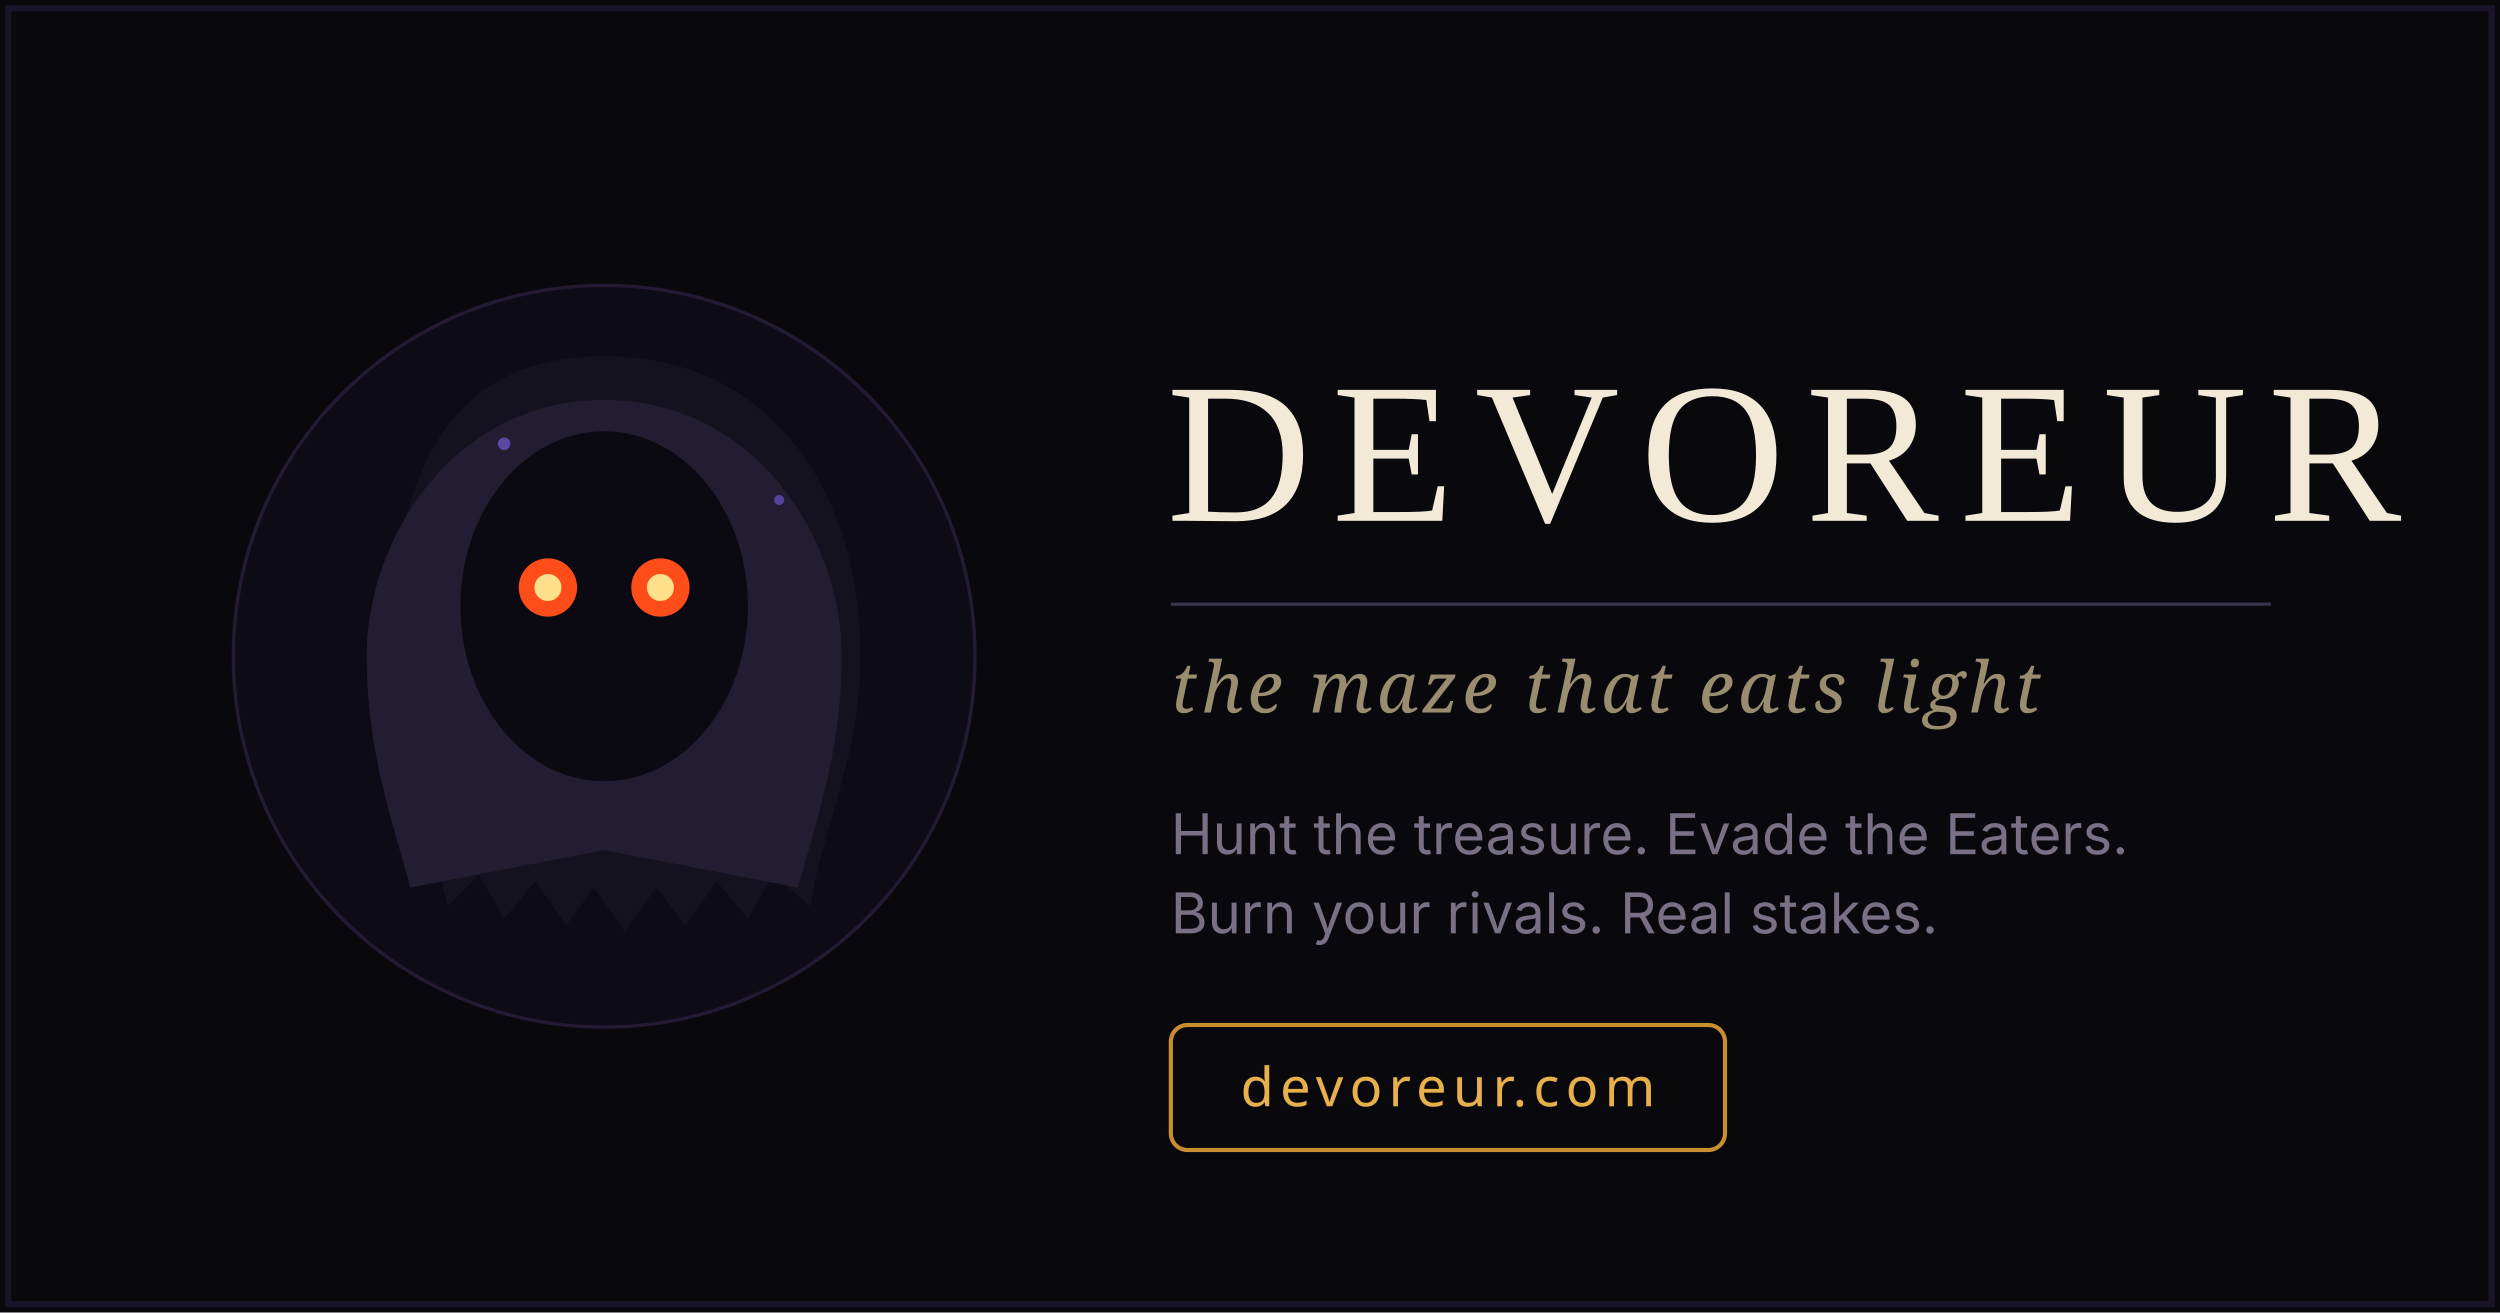
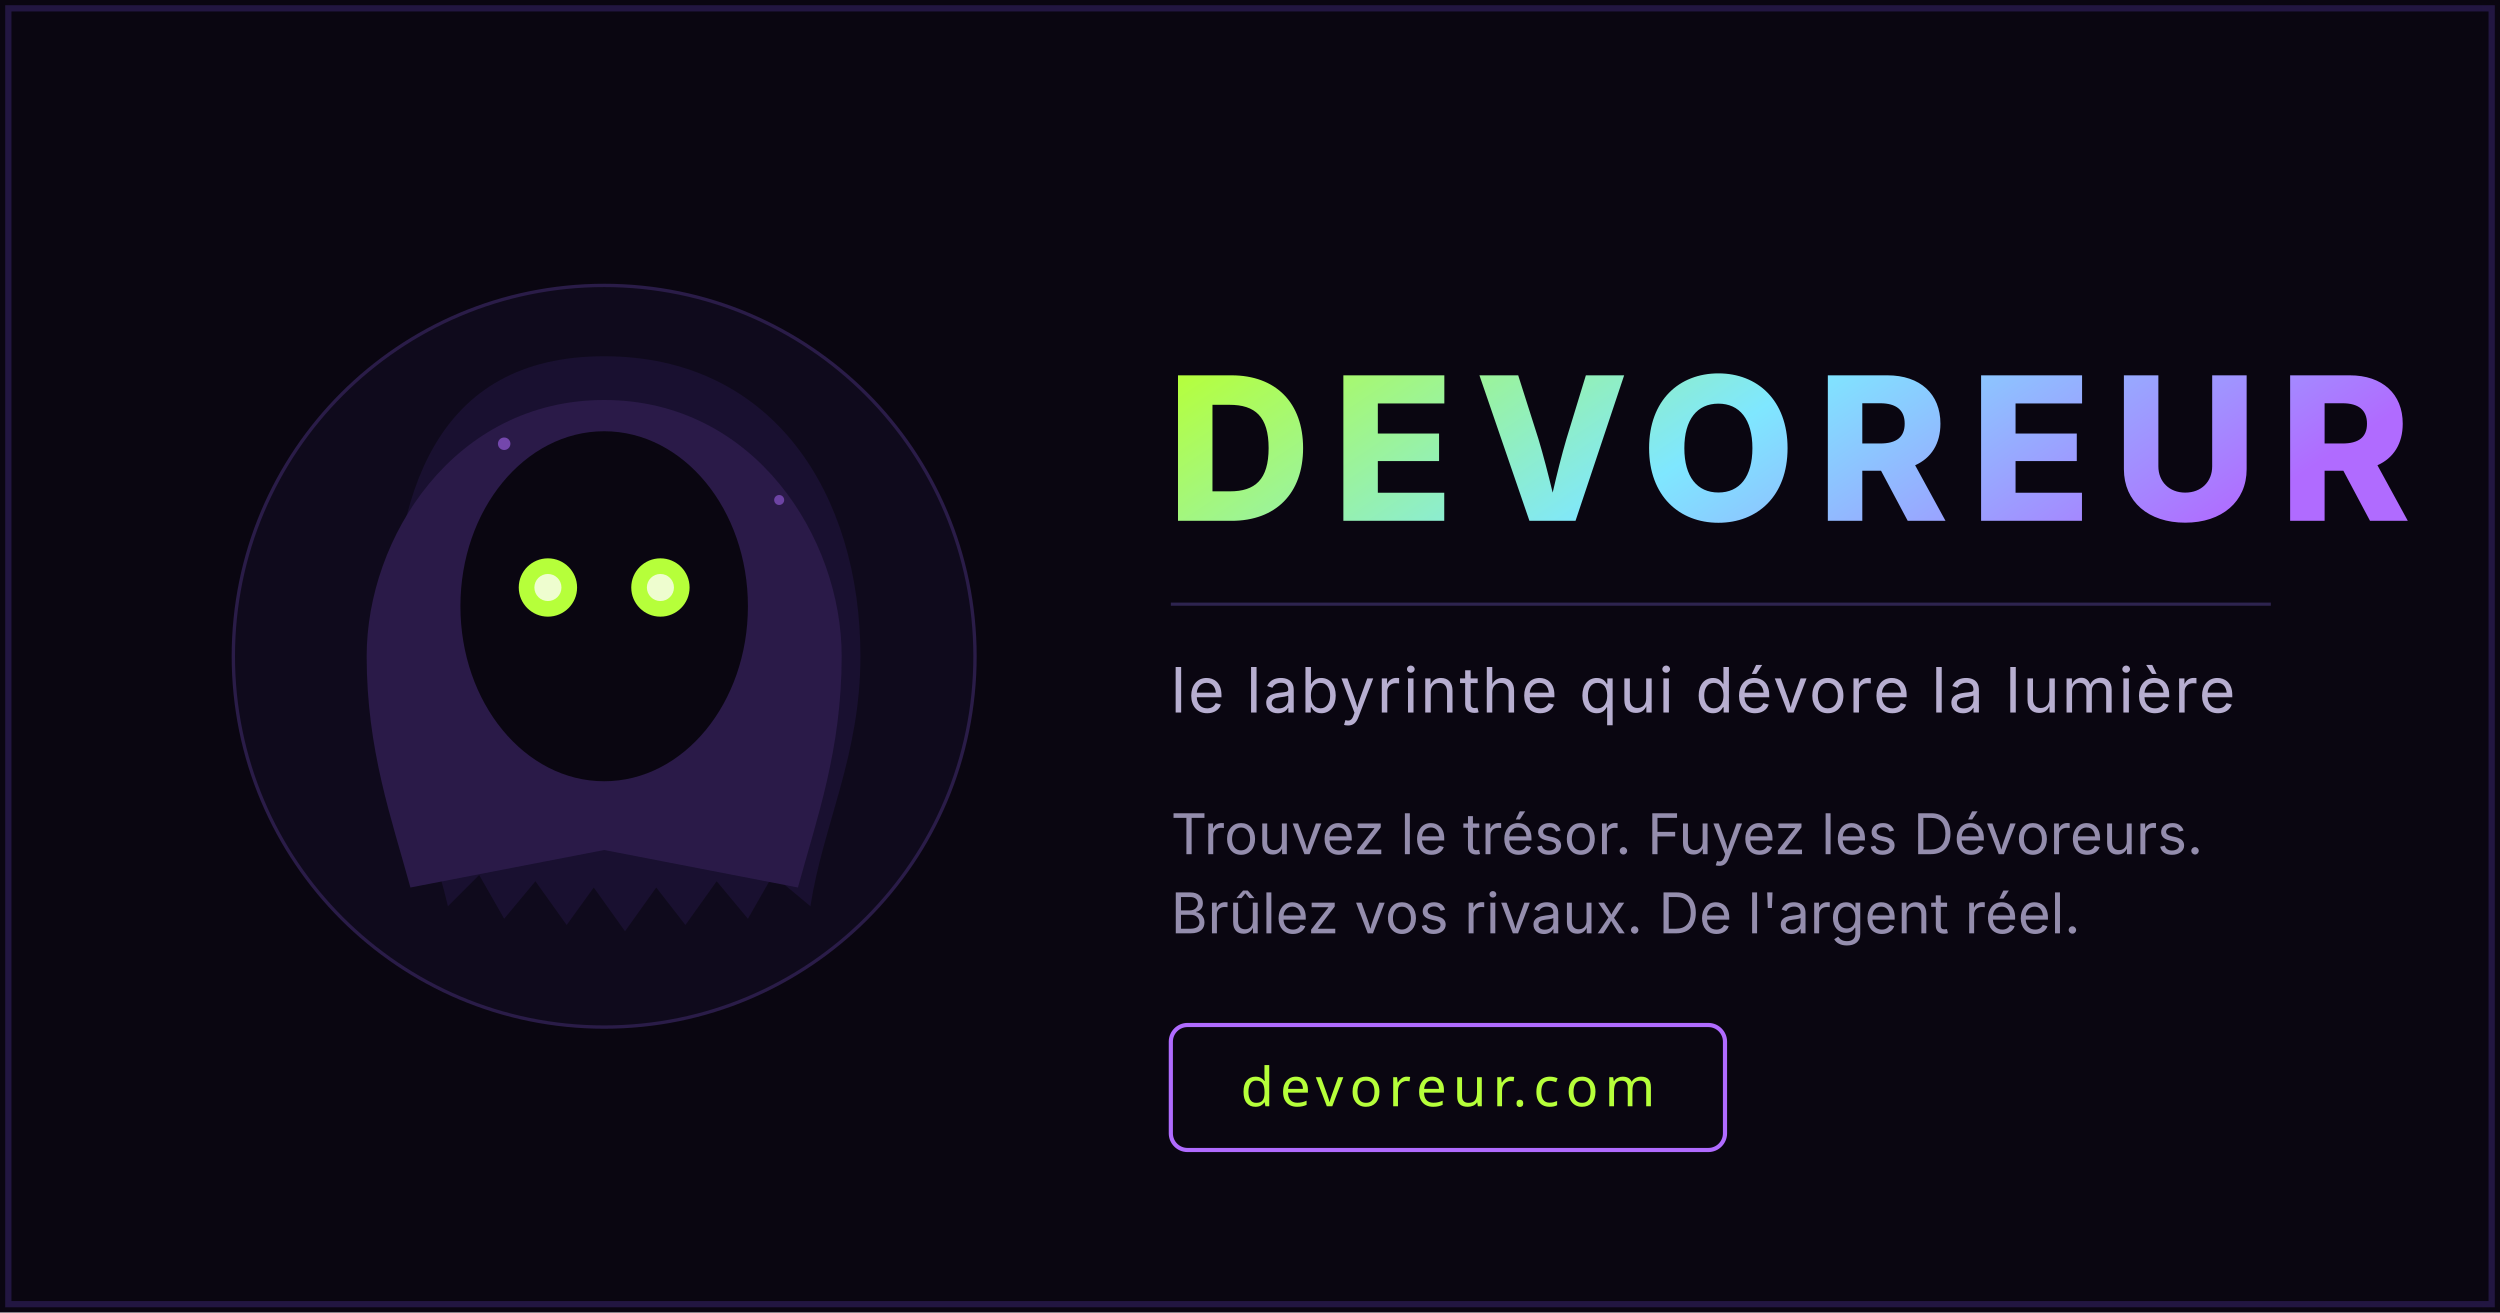
<svg xmlns="http://www.w3.org/2000/svg" width="1200" height="630" viewBox="0 0 1200 630" role="img">
-   <rect width="1200" height="630" fill="#08080d" />
-   <rect x="4" y="4" width="1192" height="622" fill="none" stroke="#1a1428" stroke-width="3" />
+   <defs>
+     <linearGradient id="wm" x1="0" y1="0" x2="1" y2="0.18">
+       <stop offset="0" stop-color="#b6ff3a" />
+       <stop offset=".5" stop-color="#7fe7ff" />
+       <stop offset="1" stop-color="#b06bff" />
+     </linearGradient>
+   </defs>
+   <rect width="1200" height="630" fill="#0a0611" />
+   <rect x="4" y="4" width="1192" height="622" fill="none" stroke="#221641" stroke-width="3" />
  <g transform="translate(110,135)">
-     <circle cx="180" cy="180" r="178" fill="#0d0b16" />
-     <circle cx="180" cy="180" r="178" fill="none" stroke="#241a33" stroke-width="1.6" />
-     <path d="M 180 36  C 261 36 303 102 303 180  C 303 228 285 261 279 300  L 261 285 L 249 306 L 234 288 L 219 309 L 205 291 L 190 312 L 175 291 L 162 309 L 147 288 L 132 306 L 120 285 L 105 300  C 96 261 78 228 78 180  C 78 102 99 36 180 36 Z" fill="#15121f" />
-     <path d="M 180 57  C 252 57 294 123 294 180  C 294 225 282 258 273 291  L 180 273 L 87 291  C 78 258 66 225 66 180  C 66 123 108 57 180 57 Z" fill="#221d33" />
-     <ellipse cx="180" cy="156" rx="69" ry="84" fill="#0b0912" />
-     <circle cx="153" cy="147" r="14" fill="#ff4d1a" />
-     <circle cx="153" cy="147" r="6.5" fill="#ffe08a" />
-     <circle cx="207" cy="147" r="14" fill="#ff4d1a" />
-     <circle cx="207" cy="147" r="6.5" fill="#ffe08a" />
-     <circle cx="132" cy="78" r="3" fill="#8a6bff" opacity="0.55" />
-     <circle cx="264" cy="105" r="2.4" fill="#8a6bff" opacity="0.5" />
+     <circle cx="180" cy="180" r="178" fill="#0f0a1c" />
+     <circle cx="180" cy="180" r="178" fill="none" stroke="#2a1c48" stroke-width="1.6" />
+     <path d="M 180 36  C 261 36 303 102 303 180  C 303 228 285 261 279 300  L 261 285 L 249 306 L 234 288 L 219 309 L 205 291 L 190 312 L 175 291 L 162 309 L 147 288 L 132 306 L 120 285 L 105 300  C 96 261 78 228 78 180  C 78 102 99 36 180 36 Z" fill="#191030" />
+     <path d="M 180 57  C 252 57 294 123 294 180  C 294 225 282 258 273 291  L 180 273 L 87 291  C 78 258 66 225 66 180  C 66 123 108 57 180 57 Z" fill="#2a1a48" />
+     <ellipse cx="180" cy="156" rx="69" ry="84" fill="#0a0611" />
+     <circle cx="153" cy="147" r="14" fill="#b6ff3a" />
+     <circle cx="153" cy="147" r="6.5" fill="#eefdcf" />
+     <circle cx="207" cy="147" r="14" fill="#b6ff3a" />
+     <circle cx="207" cy="147" r="6.5" fill="#eefdcf" />
+     <circle cx="132" cy="78" r="3" fill="#b06bff" opacity="0.55" />
+     <circle cx="264" cy="105" r="2.4" fill="#b06bff" opacity="0.5" />
  </g>
-   <text x="560" y="250" font-family="Georgia, 'Times New Roman', serif" font-size="96" fill="#f2ead6" letter-spacing="10">DEVOREUR</text>
-   <line x1="562" y1="290" x2="1090" y2="290" stroke="#3a3450" stroke-width="1.5" />
-   <text x="562" y="342" font-family="Georgia, serif" font-style="italic" font-size="34" fill="#9a8d6f" letter-spacing="2">the maze that eats light</text>
-   <text x="562" y="410" font-family="system-ui, -apple-system, sans-serif" font-size="27" fill="#7a7086">Hunt the treasure. Evade the Eaters.</text>
-   <text x="562" y="448" font-family="system-ui, -apple-system, sans-serif" font-size="27" fill="#7a7086">Burn your rivals. Real stakes.</text>
-   <rect x="562" y="492" width="266" height="60" rx="8" fill="none" stroke="#c98f2e" stroke-width="2" />
-   <text x="695" y="531" text-anchor="middle" font-family="system-ui, sans-serif" font-size="26" fill="#e8b04a" letter-spacing="3">devoreur.com</text>
+   <text x="560" y="250" font-family="system-ui,-apple-system,sans-serif" font-weight="800" font-size="96" fill="url(#wm)" letter-spacing="10">DEVOREUR</text>
+   <line x1="562" y1="290" x2="1090" y2="290" stroke="#2e2450" stroke-width="1.5" />
+   <text x="562" y="342" font-family="system-ui,-apple-system,sans-serif" font-size="30" fill="#b7aed0" letter-spacing="1">le labyrinthe qui dévore la lumière</text>
+   <text x="562" y="410" font-family="system-ui, -apple-system, sans-serif" font-size="27" fill="#948dad">Trouvez le trésor. Fuyez les Dévoreurs.</text>
+   <text x="562" y="448" font-family="system-ui, -apple-system, sans-serif" font-size="27" fill="#948dad">Brûlez vos rivaux. De l'argent réel.</text>
+   <rect x="562" y="492" width="266" height="60" rx="8" fill="none" stroke="#b06bff" stroke-width="2" />
+   <text x="695" y="531" text-anchor="middle" font-family="system-ui, sans-serif" font-size="26" fill="#b6ff3a" letter-spacing="3">devoreur.com</text>
</svg>
